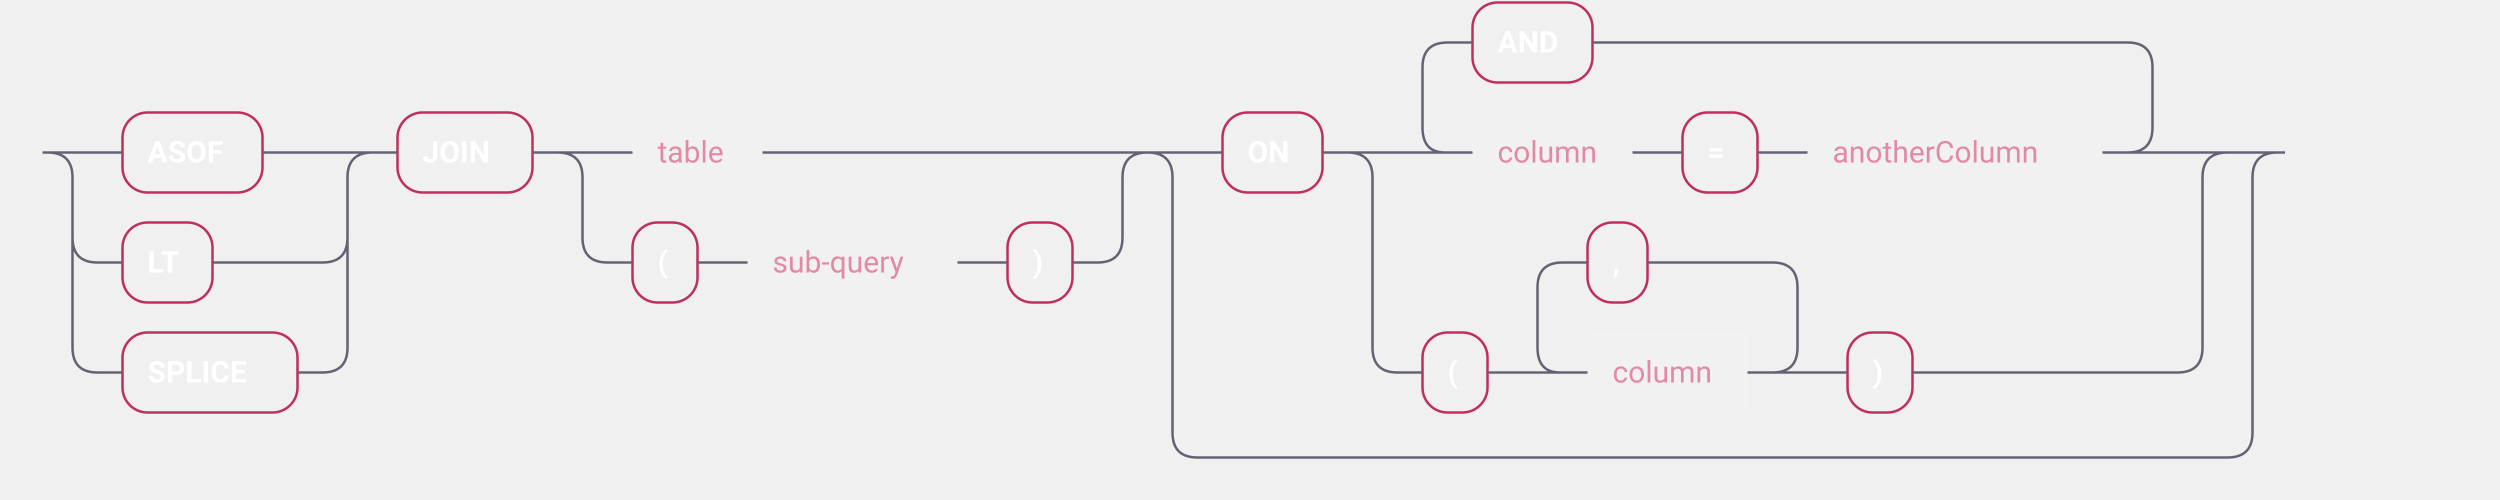
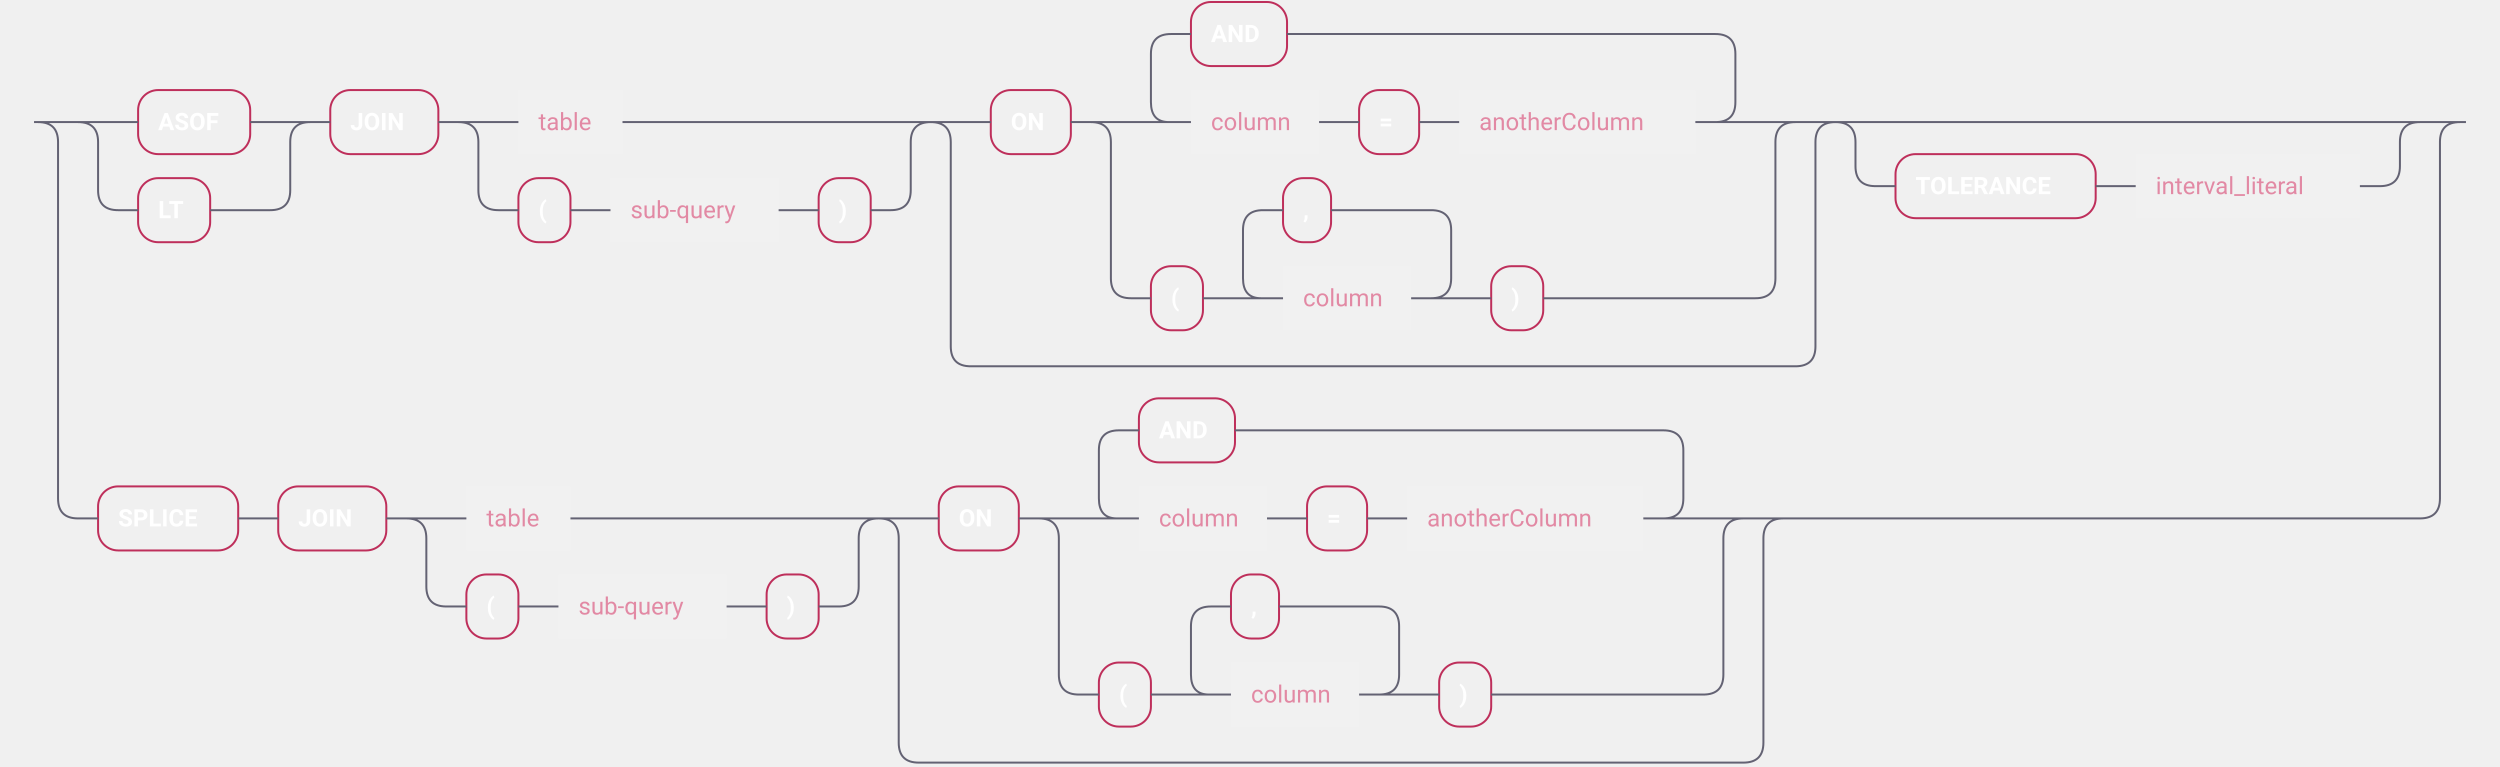
- <svg xmlns="http://www.w3.org/2000/svg" xmlns:xlink="http://www.w3.org/1999/xlink" width="1000" height="200">
+ <svg xmlns="http://www.w3.org/2000/svg" xmlns:xlink="http://www.w3.org/1999/xlink" width="1249" height="383">
  <defs>
    <style type="text/css">
-                 @namespace "http://www.w3.org/2000/svg";
-                 .line                 {fill: none; stroke: #636273;}
-                 .bold-line            {stroke: #636273; shape-rendering: crispEdges; stroke-width: 2; }
-                 .thin-line            {stroke: #636273; shape-rendering: crispEdges}
-                 .filled               {fill: #636273; stroke: none;}
-                 text.terminal         {font-family: -apple-system, BlinkMacSystemFont, "Segoe UI", Roboto, Ubuntu, Cantarell, Helvetica, sans-serif;
-                 font-size: 12px;
-                 fill: #ffffff;
-                 font-weight: bold;
-                 }
-                 text.nonterminal      {font-family: -apple-system, BlinkMacSystemFont, "Segoe UI", Roboto, Ubuntu, Cantarell, Helvetica, sans-serif;
-                 font-size: 12px;
-                 fill: #e289a4;
-                 font-weight: normal;
-                 }
-                 text.regexp           {font-family: -apple-system, BlinkMacSystemFont, "Segoe UI", Roboto, Ubuntu, Cantarell, Helvetica, sans-serif;
-                 font-size: 12px;
-                 fill: #00141F;
-                 font-weight: normal;
-                 }
-                 rect, circle, polygon {fill: none; stroke: none;}
-                 rect.terminal         {fill: none; stroke: #be2f5b;}
-                 rect.nonterminal      {fill: rgba(255,255,255,0.1); stroke: none;}
-                 rect.text             {fill: none; stroke: none;}
-                 polygon.regexp        {fill: #C7ECFF; stroke: #038cbc;}
-   </style>
+             @namespace "http://www.w3.org/2000/svg";
+             .line                 {fill: none; stroke: #636273;}
+             .bold-line            {stroke: #636273; shape-rendering: crispEdges; stroke-width: 2; }
+             .thin-line           {stroke: #636273; shape-rendering: crispEdges}
+             .filled              {fill: #636273; stroke: none;}
+             text.terminal        {font-family: -apple-system, BlinkMacSystemFont, "Segoe UI", Roboto, Ubuntu, Cantarell, Helvetica, sans-serif;
+             font-size: 12px;
+             fill: #ffffff;
+             font-weight: bold;
+             }
+             text.nonterminal     {font-family: -apple-system, BlinkMacSystemFont, "Segoe UI", Roboto, Ubuntu, Cantarell, Helvetica, sans-serif;
+             font-size: 12px;
+             fill: #e289a4;
+             font-weight: normal;
+             }
+             text.regexp          {font-family: -apple-system, BlinkMacSystemFont, "Segoe UI", Roboto, Ubuntu, Cantarell, Helvetica, sans-serif;
+             font-size: 12px;
+             fill: #00141F;
+             font-weight: normal;
+             }
+             rect, circle, polygon {fill: none; stroke: none;}
+             rect.terminal        {fill: none; stroke: #be2f5b;}
+             rect.nonterminal     {fill: rgba(255,255,255,0.1); stroke: none;}
+             rect.text            {fill: none; stroke: none;}
+             polygon.regexp       {fill: #C7ECFF; stroke: #038cbc;}
+         </style>
  </defs>
  <polygon points="9 61 1 57 1 65" />
  <polygon points="17 61 9 57 9 65" />
-   <rect x="51" y="47" width="56" height="32" rx="10" />
-   <rect x="49" y="45" width="56" height="32" class="terminal" rx="10" />
-   <text class="terminal" x="59" y="65">ASOF</text>
-   <rect x="51" y="91" width="36" height="32" rx="10" />
-   <rect x="49" y="89" width="36" height="32" class="terminal" rx="10" />
-   <text class="terminal" x="59" y="109">LT</text>
-   <rect x="51" y="135" width="70" height="32" rx="10" />
-   <rect x="49" y="133" width="70" height="32" class="terminal" rx="10" />
-   <text class="terminal" x="59" y="153">SPLICE</text>
-   <rect x="161" y="47" width="54" height="32" rx="10" />
-   <rect x="159" y="45" width="54" height="32" class="terminal" rx="10" />
-   <text class="terminal" x="169" y="65">JOIN</text>
+   <rect x="71" y="47" width="56" height="32" rx="10" />
+   <rect x="69" y="45" width="56" height="32" class="terminal" rx="10" />
+   <text class="terminal" x="79" y="65">ASOF</text>
+   <rect x="71" y="91" width="36" height="32" rx="10" />
+   <rect x="69" y="89" width="36" height="32" class="terminal" rx="10" />
+   <text class="terminal" x="79" y="109">LT</text>
+   <rect x="167" y="47" width="54" height="32" rx="10" />
+   <rect x="165" y="45" width="54" height="32" class="terminal" rx="10" />
+   <text class="terminal" x="175" y="65">JOIN</text>
  <a xlink:href="#table" xlink:title="table">
-     <rect x="255" y="47" width="52" height="32" />
-     <rect x="253" y="45" width="52" height="32" class="nonterminal" />
-     <text class="nonterminal" x="263" y="65">table</text>
+     <rect x="261" y="47" width="52" height="32" />
+     <rect x="259" y="45" width="52" height="32" class="nonterminal" />
+     <text class="nonterminal" x="269" y="65">table</text>
  </a>
-   <rect x="255" y="91" width="26" height="32" rx="10" />
-   <rect x="253" y="89" width="26" height="32" class="terminal" rx="10" />
-   <text class="terminal" x="263" y="109">(</text>
+   <rect x="261" y="91" width="26" height="32" rx="10" />
+   <rect x="259" y="89" width="26" height="32" class="terminal" rx="10" />
+   <text class="terminal" x="269" y="109">(</text>
  <a xlink:href="#sub-query" xlink:title="sub-query">
-     <rect x="301" y="91" width="84" height="32" />
-     <rect x="299" y="89" width="84" height="32" class="nonterminal" />
-     <text class="nonterminal" x="309" y="109">sub-query</text>
+     <rect x="307" y="91" width="84" height="32" />
+     <rect x="305" y="89" width="84" height="32" class="nonterminal" />
+     <text class="nonterminal" x="315" y="109">sub-query</text>
  </a>
-   <rect x="405" y="91" width="26" height="32" rx="10" />
-   <rect x="403" y="89" width="26" height="32" class="terminal" rx="10" />
-   <text class="terminal" x="413" y="109">)</text>
-   <rect x="491" y="47" width="40" height="32" rx="10" />
-   <rect x="489" y="45" width="40" height="32" class="terminal" rx="10" />
-   <text class="terminal" x="499" y="65">ON</text>
+   <rect x="411" y="91" width="26" height="32" rx="10" />
+   <rect x="409" y="89" width="26" height="32" class="terminal" rx="10" />
+   <text class="terminal" x="419" y="109">)</text>
+   <rect x="497" y="47" width="40" height="32" rx="10" />
+   <rect x="495" y="45" width="40" height="32" class="terminal" rx="10" />
+   <text class="terminal" x="505" y="65">ON</text>
  <a xlink:href="#column" xlink:title="column">
-     <rect x="591" y="47" width="64" height="32" />
-     <rect x="589" y="45" width="64" height="32" class="nonterminal" />
-     <text class="nonterminal" x="599" y="65">column</text>
+     <rect x="597" y="47" width="64" height="32" />
+     <rect x="595" y="45" width="64" height="32" class="nonterminal" />
+     <text class="nonterminal" x="605" y="65">column</text>
  </a>
-   <rect x="675" y="47" width="30" height="32" rx="10" />
-   <rect x="673" y="45" width="30" height="32" class="terminal" rx="10" />
-   <text class="terminal" x="683" y="65">=</text>
+   <rect x="681" y="47" width="30" height="32" rx="10" />
+   <rect x="679" y="45" width="30" height="32" class="terminal" rx="10" />
+   <text class="terminal" x="689" y="65">=</text>
  <a xlink:href="#anotherColumn" xlink:title="anotherColumn">
-     <rect x="725" y="47" width="118" height="32" />
-     <rect x="723" y="45" width="118" height="32" class="nonterminal" />
-     <text class="nonterminal" x="733" y="65">anotherColumn</text>
+     <rect x="731" y="47" width="118" height="32" />
+     <rect x="729" y="45" width="118" height="32" class="nonterminal" />
+     <text class="nonterminal" x="739" y="65">anotherColumn</text>
  </a>
-   <rect x="591" y="3" width="48" height="32" rx="10" />
-   <rect x="589" y="1" width="48" height="32" class="terminal" rx="10" />
-   <text class="terminal" x="599" y="21">AND</text>
-   <rect x="571" y="135" width="26" height="32" rx="10" />
-   <rect x="569" y="133" width="26" height="32" class="terminal" rx="10" />
-   <text class="terminal" x="579" y="153">(</text>
+   <rect x="597" y="3" width="48" height="32" rx="10" />
+   <rect x="595" y="1" width="48" height="32" class="terminal" rx="10" />
+   <text class="terminal" x="605" y="21">AND</text>
+   <rect x="577" y="135" width="26" height="32" rx="10" />
+   <rect x="575" y="133" width="26" height="32" class="terminal" rx="10" />
+   <text class="terminal" x="585" y="153">(</text>
  <a xlink:href="#column" xlink:title="column">
-     <rect x="637" y="135" width="64" height="32" />
-     <rect x="635" y="133" width="64" height="32" class="nonterminal" />
-     <text class="nonterminal" x="645" y="153">column</text>
+     <rect x="643" y="135" width="64" height="32" />
+     <rect x="641" y="133" width="64" height="32" class="nonterminal" />
+     <text class="nonterminal" x="651" y="153">column</text>
  </a>
-   <rect x="637" y="91" width="24" height="32" rx="10" />
-   <rect x="635" y="89" width="24" height="32" class="terminal" rx="10" />
-   <text class="terminal" x="645" y="109">,</text>
-   <rect x="741" y="135" width="26" height="32" rx="10" />
-   <rect x="739" y="133" width="26" height="32" class="terminal" rx="10" />
-   <text class="terminal" x="749" y="153">)</text>
-   <path class="line" d="m17 61 h2 m20 0 h10 m56 0 h10 m0 0 h14 m-110 0 h20 m90 0 h20 m-130 0 q10 0 10 10 m110 0 q0 -10 10 -10 m-120 10 v24 m110 0 v-24 m-110 24 q0 10 10 10 m90 0 q10 0 10 -10 m-100 10 h10 m36 0 h10 m0 0 h34 m-100 -10 v20 m110 0 v-20 m-110 20 v24 m110 0 v-24 m-110 24 q0 10 10 10 m90 0 q10 0 10 -10 m-100 10 h10 m70 0 h10 m20 -88 h10 m54 0 h10 m20 0 h10 m52 0 h10 m0 0 h124 m-216 0 h20 m196 0 h20 m-236 0 q10 0 10 10 m216 0 q0 -10 10 -10 m-226 10 v24 m216 0 v-24 m-216 24 q0 10 10 10 m196 0 q10 0 10 -10 m-206 10 h10 m26 0 h10 m0 0 h10 m84 0 h10 m0 0 h10 m26 0 h10 m40 -44 h10 m40 0 h10 m40 0 h10 m64 0 h10 m0 0 h10 m30 0 h10 m0 0 h10 m118 0 h10 m-292 0 l20 0 m-1 0 q-9 0 -9 -10 l0 -24 q0 -10 10 -10 m272 44 l20 0 m-20 0 q10 0 10 -10 l0 -24 q0 -10 -10 -10 m-272 0 h10 m48 0 h10 m0 0 h204 m-312 44 h20 m312 0 h20 m-352 0 q10 0 10 10 m332 0 q0 -10 10 -10 m-342 10 v68 m332 0 v-68 m-332 68 q0 10 10 10 m312 0 q10 0 10 -10 m-322 10 h10 m26 0 h10 m20 0 h10 m64 0 h10 m-104 0 l20 0 m-1 0 q-9 0 -9 -10 l0 -24 q0 -10 10 -10 m84 44 l20 0 m-20 0 q10 0 10 -10 l0 -24 q0 -10 -10 -10 m-84 0 h10 m24 0 h10 m0 0 h40 m20 44 h10 m26 0 h10 m0 0 h96 m-412 -88 h20 m412 0 h20 m-452 0 q10 0 10 10 m432 0 q0 -10 10 -10 m-442 10 v102 m432 0 v-102 m-432 102 q0 10 10 10 m412 0 q10 0 10 -10 m-422 10 h10 m0 0 h402 m23 -122 h-3" />
-   <polygon points="921 61 929 57 929 65" />
-   <polygon points="921 61 913 57 913 65" />
+   <rect x="643" y="91" width="24" height="32" rx="10" />
+   <rect x="641" y="89" width="24" height="32" class="terminal" rx="10" />
+   <text class="terminal" x="651" y="109">,</text>
+   <rect x="747" y="135" width="26" height="32" rx="10" />
+   <rect x="745" y="133" width="26" height="32" class="terminal" rx="10" />
+   <text class="terminal" x="755" y="153">)</text>
+   <rect x="949" y="79" width="100" height="32" rx="10" />
+   <rect x="947" y="77" width="100" height="32" class="terminal" rx="10" />
+   <text class="terminal" x="957" y="97">TOLERANCE</text>
+   <a xlink:href="#interval_literal" xlink:title="interval_literal">
+     <rect x="1069" y="79" width="112" height="32" />
+     <rect x="1067" y="77" width="112" height="32" class="nonterminal" />
+     <text class="nonterminal" x="1077" y="97">interval_literal</text>
+   </a>
+   <rect x="51" y="245" width="70" height="32" rx="10" />
+   <rect x="49" y="243" width="70" height="32" class="terminal" rx="10" />
+   <text class="terminal" x="59" y="263">SPLICE</text>
+   <rect x="141" y="245" width="54" height="32" rx="10" />
+   <rect x="139" y="243" width="54" height="32" class="terminal" rx="10" />
+   <text class="terminal" x="149" y="263">JOIN</text>
+   <a xlink:href="#table" xlink:title="table">
+     <rect x="235" y="245" width="52" height="32" />
+     <rect x="233" y="243" width="52" height="32" class="nonterminal" />
+     <text class="nonterminal" x="243" y="263">table</text>
+   </a>
+   <rect x="235" y="289" width="26" height="32" rx="10" />
+   <rect x="233" y="287" width="26" height="32" class="terminal" rx="10" />
+   <text class="terminal" x="243" y="307">(</text>
+   <a xlink:href="#sub-query" xlink:title="sub-query">
+     <rect x="281" y="289" width="84" height="32" />
+     <rect x="279" y="287" width="84" height="32" class="nonterminal" />
+     <text class="nonterminal" x="289" y="307">sub-query</text>
+   </a>
+   <rect x="385" y="289" width="26" height="32" rx="10" />
+   <rect x="383" y="287" width="26" height="32" class="terminal" rx="10" />
+   <text class="terminal" x="393" y="307">)</text>
+   <rect x="471" y="245" width="40" height="32" rx="10" />
+   <rect x="469" y="243" width="40" height="32" class="terminal" rx="10" />
+   <text class="terminal" x="479" y="263">ON</text>
+   <a xlink:href="#column" xlink:title="column">
+     <rect x="571" y="245" width="64" height="32" />
+     <rect x="569" y="243" width="64" height="32" class="nonterminal" />
+     <text class="nonterminal" x="579" y="263">column</text>
+   </a>
+   <rect x="655" y="245" width="30" height="32" rx="10" />
+   <rect x="653" y="243" width="30" height="32" class="terminal" rx="10" />
+   <text class="terminal" x="663" y="263">=</text>
+   <a xlink:href="#anotherColumn" xlink:title="anotherColumn">
+     <rect x="705" y="245" width="118" height="32" />
+     <rect x="703" y="243" width="118" height="32" class="nonterminal" />
+     <text class="nonterminal" x="713" y="263">anotherColumn</text>
+   </a>
+   <rect x="571" y="201" width="48" height="32" rx="10" />
+   <rect x="569" y="199" width="48" height="32" class="terminal" rx="10" />
+   <text class="terminal" x="579" y="219">AND</text>
+   <rect x="551" y="333" width="26" height="32" rx="10" />
+   <rect x="549" y="331" width="26" height="32" class="terminal" rx="10" />
+   <text class="terminal" x="559" y="351">(</text>
+   <a xlink:href="#column" xlink:title="column">
+     <rect x="617" y="333" width="64" height="32" />
+     <rect x="615" y="331" width="64" height="32" class="nonterminal" />
+     <text class="nonterminal" x="625" y="351">column</text>
+   </a>
+   <rect x="617" y="289" width="24" height="32" rx="10" />
+   <rect x="615" y="287" width="24" height="32" class="terminal" rx="10" />
+   <text class="terminal" x="625" y="307">,</text>
+   <rect x="721" y="333" width="26" height="32" rx="10" />
+   <rect x="719" y="331" width="26" height="32" class="terminal" rx="10" />
+   <text class="terminal" x="729" y="351">)</text>
+   <path class="line" d="m17 61 h2 m40 0 h10 m56 0 h10 m-96 0 h20 m76 0 h20 m-116 0 q10 0 10 10 m96 0 q0 -10 10 -10 m-106 10 v24 m96 0 v-24 m-96 24 q0 10 10 10 m76 0 q10 0 10 -10 m-86 10 h10 m36 0 h10 m0 0 h20 m20 -44 h10 m54 0 h10 m20 0 h10 m52 0 h10 m0 0 h124 m-216 0 h20 m196 0 h20 m-236 0 q10 0 10 10 m216 0 q0 -10 10 -10 m-226 10 v24 m216 0 v-24 m-216 24 q0 10 10 10 m196 0 q10 0 10 -10 m-206 10 h10 m26 0 h10 m0 0 h10 m84 0 h10 m0 0 h10 m26 0 h10 m40 -44 h10 m40 0 h10 m40 0 h10 m64 0 h10 m0 0 h10 m30 0 h10 m0 0 h10 m118 0 h10 m-292 0 l20 0 m-1 0 q-9 0 -9 -10 l0 -24 q0 -10 10 -10 m272 44 l20 0 m-20 0 q10 0 10 -10 l0 -24 q0 -10 -10 -10 m-272 0 h10 m48 0 h10 m0 0 h204 m-312 44 h20 m312 0 h20 m-352 0 q10 0 10 10 m332 0 q0 -10 10 -10 m-342 10 v68 m332 0 v-68 m-332 68 q0 10 10 10 m312 0 q10 0 10 -10 m-322 10 h10 m26 0 h10 m20 0 h10 m64 0 h10 m-104 0 l20 0 m-1 0 q-9 0 -9 -10 l0 -24 q0 -10 10 -10 m84 44 l20 0 m-20 0 q10 0 10 -10 l0 -24 q0 -10 -10 -10 m-84 0 h10 m24 0 h10 m0 0 h40 m20 44 h10 m26 0 h10 m0 0 h96 m-412 -88 h20 m412 0 h20 m-452 0 q10 0 10 10 m432 0 q0 -10 10 -10 m-442 10 v102 m432 0 v-102 m-432 102 q0 10 10 10 m412 0 q10 0 10 -10 m-422 10 h10 m0 0 h402 m40 -122 h10 m0 0 h242 m-272 0 h20 m252 0 h20 m-292 0 q10 0 10 10 m272 0 q0 -10 10 -10 m-282 10 v12 m272 0 v-12 m-272 12 q0 10 10 10 m252 0 q10 0 10 -10 m-262 10 h10 m100 0 h10 m0 0 h10 m112 0 h10 m-1170 -32 h20 m1170 0 h20 m-1210 0 q10 0 10 10 m1190 0 q0 -10 10 -10 m-1200 10 v178 m1190 0 v-178 m-1190 178 q0 10 10 10 m1170 0 q10 0 10 -10 m-1180 10 h10 m70 0 h10 m0 0 h10 m54 0 h10 m20 0 h10 m52 0 h10 m0 0 h124 m-216 0 h20 m196 0 h20 m-236 0 q10 0 10 10 m216 0 q0 -10 10 -10 m-226 10 v24 m216 0 v-24 m-216 24 q0 10 10 10 m196 0 q10 0 10 -10 m-206 10 h10 m26 0 h10 m0 0 h10 m84 0 h10 m0 0 h10 m26 0 h10 m40 -44 h10 m40 0 h10 m40 0 h10 m64 0 h10 m0 0 h10 m30 0 h10 m0 0 h10 m118 0 h10 m-292 0 l20 0 m-1 0 q-9 0 -9 -10 l0 -24 q0 -10 10 -10 m272 44 l20 0 m-20 0 q10 0 10 -10 l0 -24 q0 -10 -10 -10 m-272 0 h10 m48 0 h10 m0 0 h204 m-312 44 h20 m312 0 h20 m-352 0 q10 0 10 10 m332 0 q0 -10 10 -10 m-342 10 v68 m332 0 v-68 m-332 68 q0 10 10 10 m312 0 q10 0 10 -10 m-322 10 h10 m26 0 h10 m20 0 h10 m64 0 h10 m-104 0 l20 0 m-1 0 q-9 0 -9 -10 l0 -24 q0 -10 10 -10 m84 44 l20 0 m-20 0 q10 0 10 -10 l0 -24 q0 -10 -10 -10 m-84 0 h10 m24 0 h10 m0 0 h40 m20 44 h10 m26 0 h10 m0 0 h96 m-412 -88 h20 m412 0 h20 m-452 0 q10 0 10 10 m432 0 q0 -10 10 -10 m-442 10 v102 m432 0 v-102 m-432 102 q0 10 10 10 m412 0 q10 0 10 -10 m-422 10 h10 m0 0 h402 m20 -122 h318 m23 -198 h-3" />
+   <polygon points="1239 61 1247 57 1247 65" />
+   <polygon points="1239 61 1231 57 1231 65" />
</svg>
